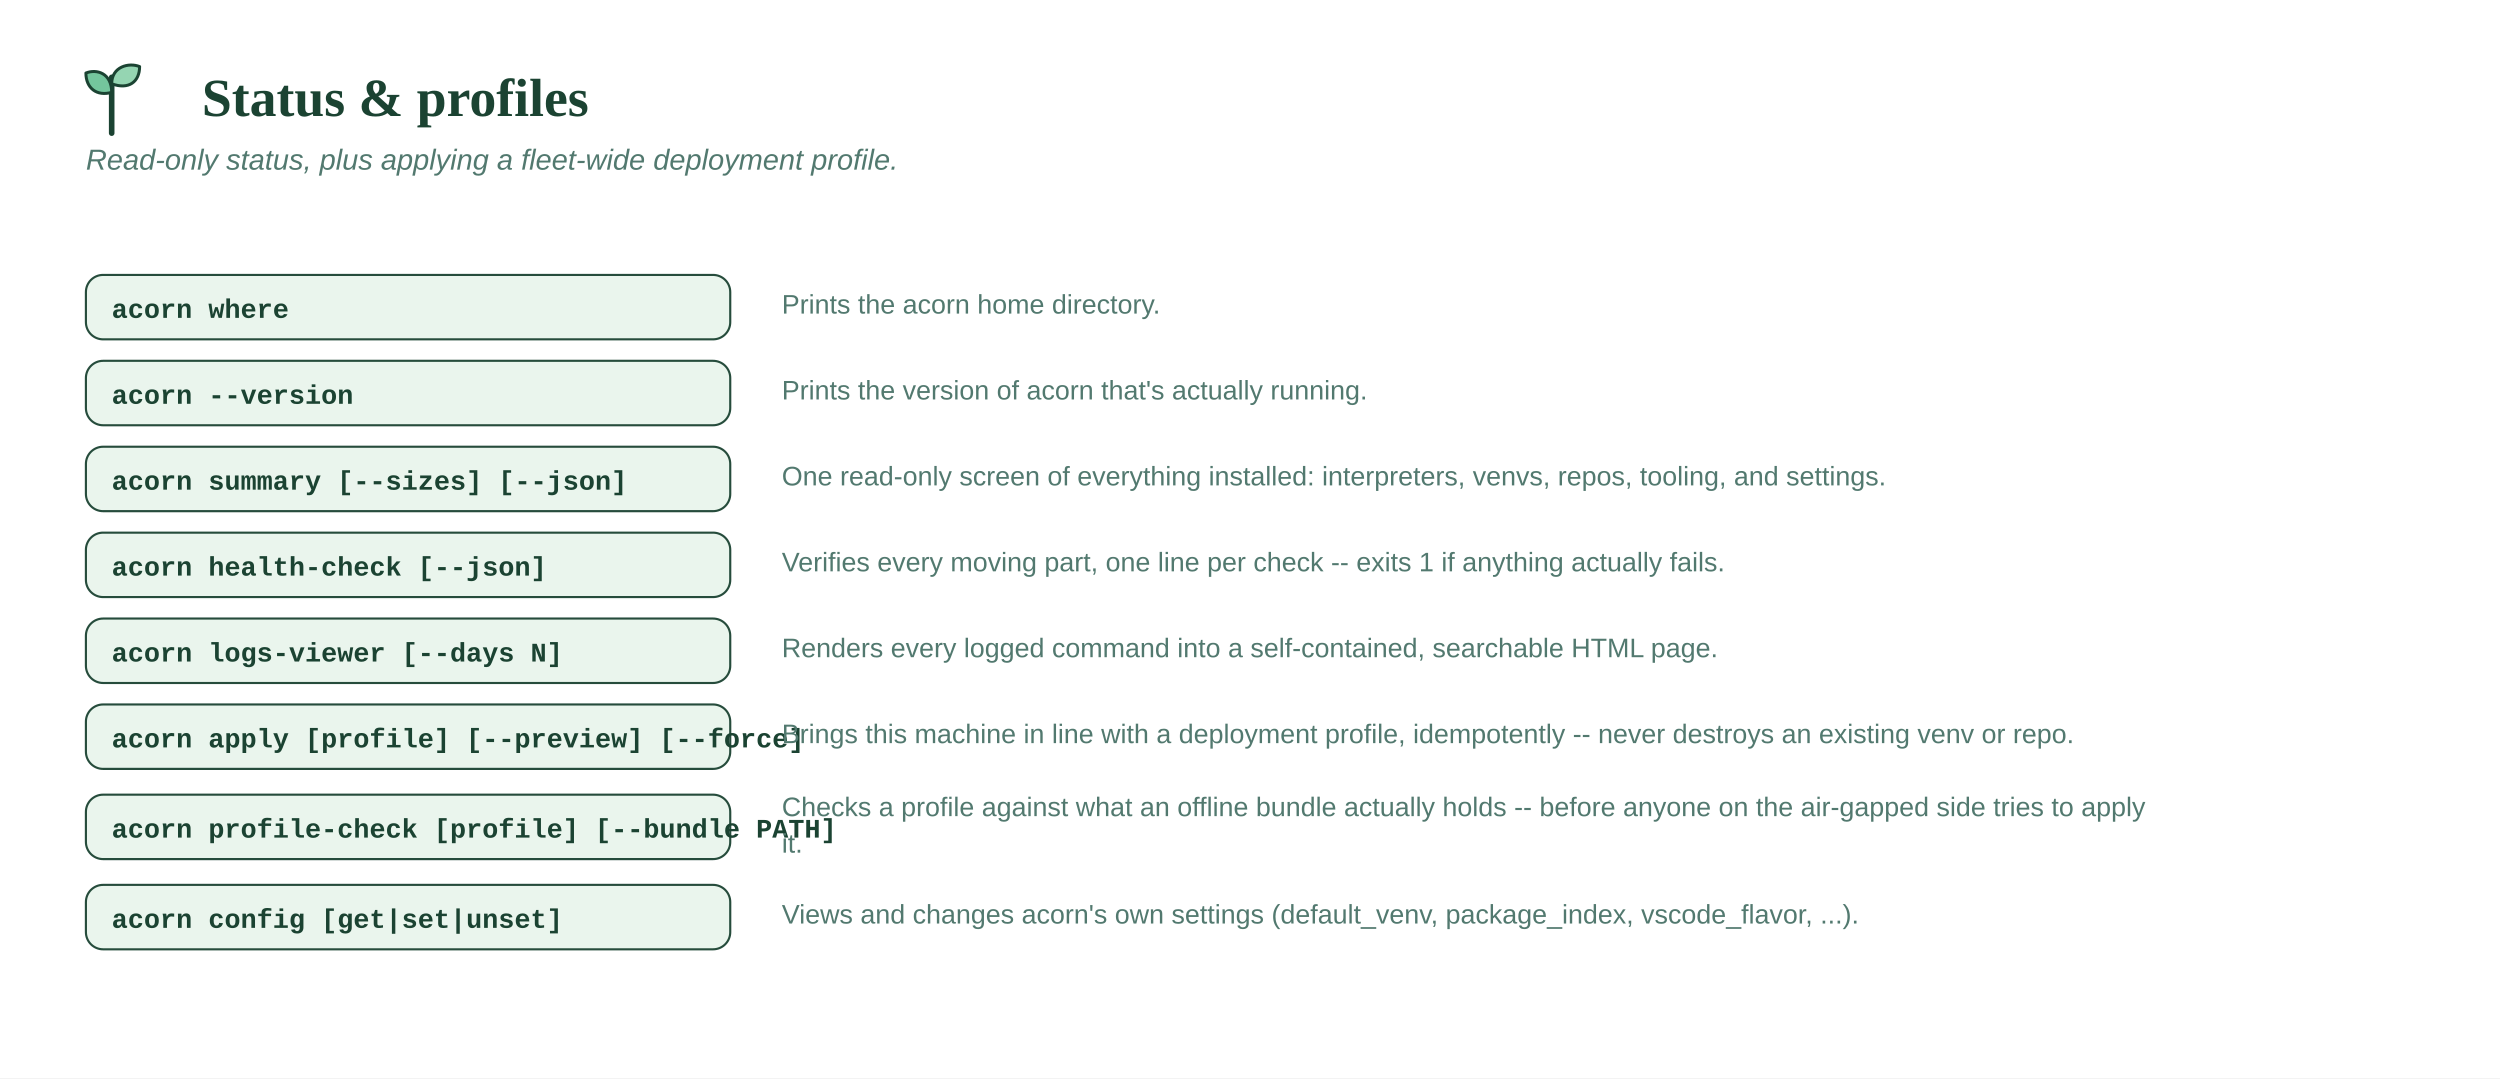
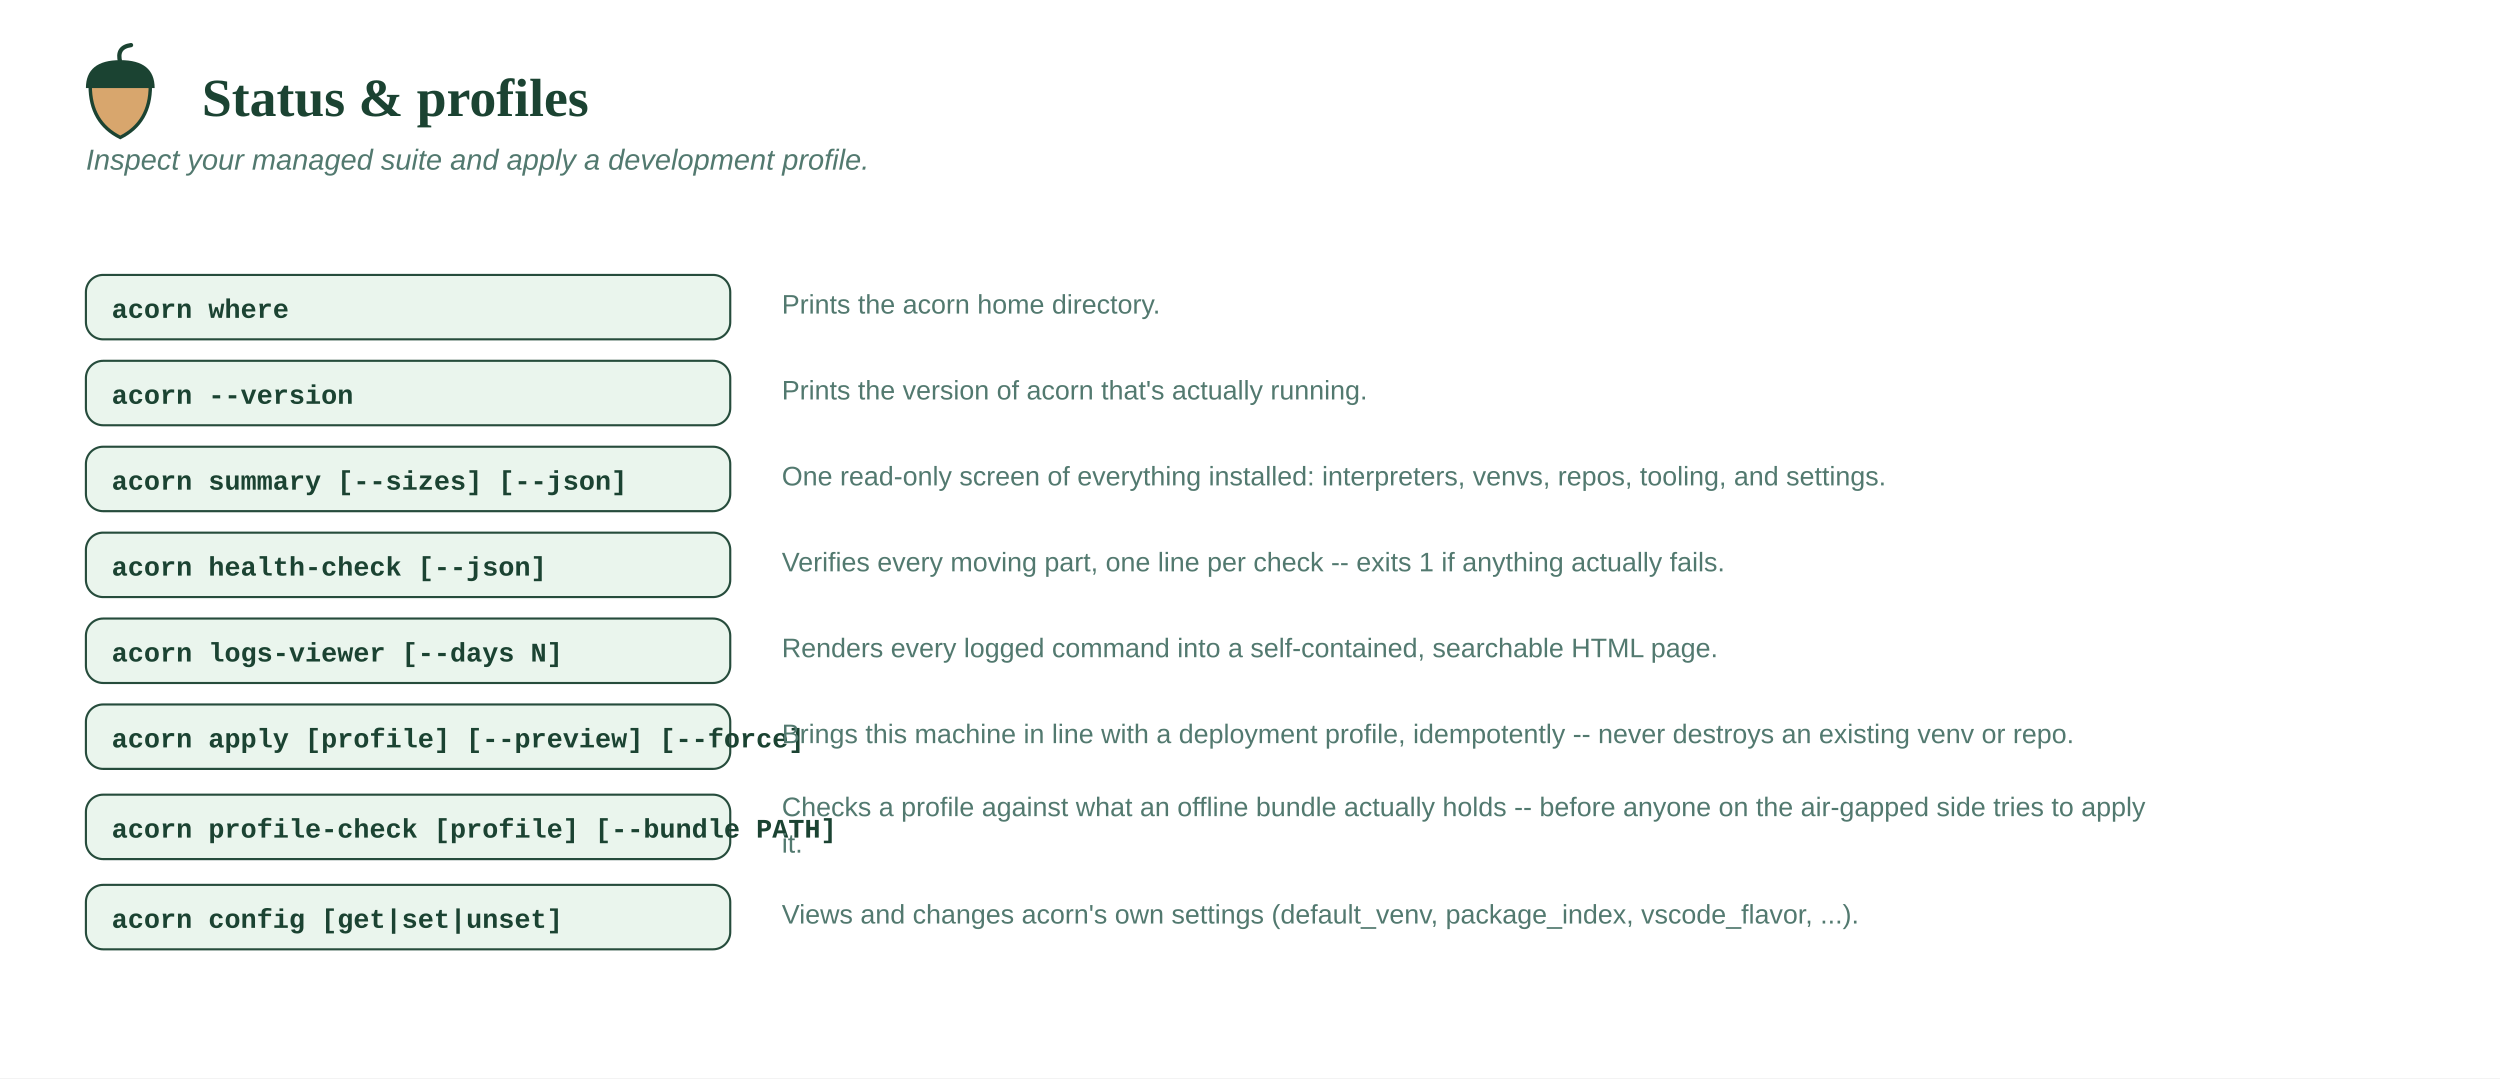
<svg xmlns="http://www.w3.org/2000/svg" viewBox="0 0 1164 502" font-family="Arial, Helvetica, sans-serif">
  <defs>
    <defs>
      <style>
      .head  { font-family: Georgia, 'Times New Roman', serif; }
      .body  { font-family: Arial, Helvetica, sans-serif; }
      .fg    { fill: #1B4332; }
      .fw    { fill: #FFFFFF; }
      .fmute { fill: #52796F; }
    </style>
      <marker id="arrow" markerWidth="7" markerHeight="7" refX="5.5" refY="3.5" orient="auto">
        <path d="M0,0 L7,3.5 L0,7 Z" fill="#1B4332" />
      </marker>
      <symbol id="ic-cloud" viewBox="0 0 24 24">
        <path d="M6.5 18 C3.5 18 2 15.8 2 13.8 C2 11.6 3.8 10 5.8 10.1 C6.4 7.6 8.7 6 11.2 6.3 C13.6 6.6 15.4 8.6 15.5 11 C17.9 11.1 20 13 20 15.3 C20 17.4 18.2 18 17 18 Z" fill="none" stroke="currentColor" stroke-width="1.6" stroke-linejoin="round" />
      </symbol>
      <symbol id="ic-box" viewBox="0 0 24 24">
        <path d="M3 8 L12 4 L21 8 L12 12 Z" fill="none" stroke="currentColor" stroke-width="1.6" stroke-linejoin="round" />
        <path d="M3 8 V17 L12 21 V12" fill="none" stroke="currentColor" stroke-width="1.6" stroke-linejoin="round" />
        <path d="M21 8 V17 L12 21" fill="none" stroke="currentColor" stroke-width="1.6" stroke-linejoin="round" />
      </symbol>
      <symbol id="ic-server" viewBox="0 0 24 24">
        <rect x="3" y="4" width="18" height="6" rx="1.3" fill="none" stroke="currentColor" stroke-width="1.6" />
        <rect x="3" y="14" width="18" height="6" rx="1.3" fill="none" stroke="currentColor" stroke-width="1.6" />
        <circle cx="7" cy="7" r="1" fill="currentColor" />
        <circle cx="7" cy="17" r="1" fill="currentColor" />
      </symbol>
      <symbol id="ic-monitor" viewBox="0 0 24 24">
        <rect x="2.5" y="4" width="19" height="13" rx="1.4" fill="none" stroke="currentColor" stroke-width="1.6" />
        <line x1="8" y1="21" x2="16" y2="21" stroke="currentColor" stroke-width="1.6" stroke-linecap="round" />
        <line x1="12" y1="17" x2="12" y2="21" stroke="currentColor" stroke-width="1.6" stroke-linecap="round" />
      </symbol>
      <symbol id="ic-folder" viewBox="0 0 24 24">
        <path d="M3 6.5 C3 5.7 3.7 5 4.5 5 H9.5 L11.5 7.5 H19.5 C20.3 7.5 21 8.2 21 9 V17.5 C21 18.3 20.3 19 19.5 19 H4.5 C3.7 19 3 18.3 3 17.5 Z" fill="none" stroke="currentColor" stroke-width="1.6" stroke-linejoin="round" />
      </symbol>
      <symbol id="ic-doc" viewBox="0 0 24 24">
        <path d="M6 3 H14 L19 8 V20 C19 20.6 18.6 21 18 21 H6 C5.4 21 5 20.6 5 20 V4 C5 3.4 5.4 3 6 3 Z" fill="none" stroke="currentColor" stroke-width="1.6" stroke-linejoin="round" />
        <path d="M14 3 V8 H19" fill="none" stroke="currentColor" stroke-width="1.6" stroke-linejoin="round" />
        <line x1="8" y1="12" x2="16" y2="12" stroke="currentColor" stroke-width="1.4" stroke-linecap="round" />
        <line x1="8" y1="15.5" x2="16" y2="15.5" stroke="currentColor" stroke-width="1.4" stroke-linecap="round" />
        <line x1="8" y1="19" x2="12.5" y2="19" stroke="currentColor" stroke-width="1.4" stroke-linecap="round" />
      </symbol>
      <symbol id="ic-terminal" viewBox="0 0 24 24">
        <rect x="2.5" y="4" width="19" height="16" rx="1.6" fill="none" stroke="currentColor" stroke-width="1.6" />
        <path d="M6.5 9 L10.5 12 L6.5 15" fill="none" stroke="currentColor" stroke-width="1.6" stroke-linecap="round" stroke-linejoin="round" />
        <line x1="12" y1="15" x2="17" y2="15" stroke="currentColor" stroke-width="1.6" stroke-linecap="round" />
      </symbol>
    </defs>
  </defs>
  <rect x="0" y="0" width="1164" height="502" fill="#FFFFFF" />
  <g transform="translate(40,20)">
-     <path d="M12 42 V16" stroke="#1B4332" stroke-width="2.6" stroke-linecap="round" fill="none" />
-     <path d="M12 23 C12 14 5 12 0 14 C0 21 5 25 12 23 Z" fill="#74C69D" stroke="#1B4332" stroke-width="1.4" stroke-linejoin="round" />
-     <path d="M12 19 C12 11 20 9 25 11 C25 18 20 22 12 19 Z" fill="#95D5B2" stroke="#1B4332" stroke-width="1.4" stroke-linejoin="round" />
+     <path d="M2 20 Q2 37 16 44 Q30 37 30 20 Z" fill="#D8A66D" stroke="#1B4332" stroke-width="1.6" />
+     <path d="M0 21 Q0 8 16 8 Q32 8 32 21 Z" fill="#1B4332" />
+     <path d="M16 9 Q14 2 21 1" stroke="#1B4332" stroke-width="2" stroke-linecap="round" fill="none" />
  </g>
  <text x="94" y="54" class="head fg" font-size="25" font-weight="700">Status &amp; profiles</text>
-   <text x="40" y="79" class="body fmute" font-size="13.5" font-style="italic">Read-only status, plus applying a fleet-wide deployment profile.</text>
+   <text x="40" y="79" class="body fmute" font-size="13.5" font-style="italic">Inspect your managed suite and apply a development profile.</text>
  <rect x="40" y="128" width="300" height="30" rx="8" fill="#E9F5EC" stroke="#1B4332" stroke-width="1" opacity="0.95" />
  <text x="52" y="148" font-family="Consolas, 'SF Mono', Monaco, 'Courier New', monospace" font-size="12.5" font-weight="700" fill="#1B4332">acorn where</text>
  <text x="364" y="146" class="body" font-size="12.5" fill="#52796F">Prints the acorn home directory.</text>
  <rect x="40" y="168" width="300" height="30" rx="8" fill="#E9F5EC" stroke="#1B4332" stroke-width="1" opacity="0.95" />
  <text x="52" y="188" font-family="Consolas, 'SF Mono', Monaco, 'Courier New', monospace" font-size="12.5" font-weight="700" fill="#1B4332">acorn --version</text>
  <text x="364" y="186" class="body" font-size="12.5" fill="#52796F">Prints the version of acorn that's actually running.</text>
  <rect x="40" y="208" width="300" height="30" rx="8" fill="#E9F5EC" stroke="#1B4332" stroke-width="1" opacity="0.95" />
  <text x="52" y="228" font-family="Consolas, 'SF Mono', Monaco, 'Courier New', monospace" font-size="12.5" font-weight="700" fill="#1B4332">acorn summary [--sizes] [--json]</text>
  <text x="364" y="226" class="body" font-size="12.5" fill="#52796F">One read-only screen of everything installed: interpreters, venvs, repos, tooling, and settings.</text>
  <rect x="40" y="248" width="300" height="30" rx="8" fill="#E9F5EC" stroke="#1B4332" stroke-width="1" opacity="0.95" />
  <text x="52" y="268" font-family="Consolas, 'SF Mono', Monaco, 'Courier New', monospace" font-size="12.5" font-weight="700" fill="#1B4332">acorn health-check [--json]</text>
  <text x="364" y="266" class="body" font-size="12.5" fill="#52796F">Verifies every moving part, one line per check -- exits 1 if anything actually fails.</text>
  <rect x="40" y="288" width="300" height="30" rx="8" fill="#E9F5EC" stroke="#1B4332" stroke-width="1" opacity="0.95" />
  <text x="52" y="308" font-family="Consolas, 'SF Mono', Monaco, 'Courier New', monospace" font-size="12.5" font-weight="700" fill="#1B4332">acorn logs-viewer [--days N]</text>
  <text x="364" y="306" class="body" font-size="12.5" fill="#52796F">Renders every logged command into a self-contained, searchable HTML page.</text>
  <rect x="40" y="328" width="300" height="30" rx="8" fill="#E9F5EC" stroke="#1B4332" stroke-width="1" opacity="0.95" />
  <text x="52" y="348" font-family="Consolas, 'SF Mono', Monaco, 'Courier New', monospace" font-size="12.5" font-weight="700" fill="#1B4332">acorn apply [profile] [--preview] [--force]</text>
  <text x="364" y="346" class="body" font-size="12.5" fill="#52796F">Brings this machine in line with a deployment profile, idempotently -- never destroys an existing venv or repo.</text>
  <rect x="40" y="370" width="300" height="30" rx="8" fill="#E9F5EC" stroke="#1B4332" stroke-width="1" opacity="0.95" />
  <text x="52" y="390" font-family="Consolas, 'SF Mono', Monaco, 'Courier New', monospace" font-size="12.5" font-weight="700" fill="#1B4332">acorn profile-check [profile] [--bundle PATH]</text>
  <text x="364" y="380" class="body" font-size="12.5" fill="#52796F">Checks a profile against what an offline bundle actually holds -- before anyone on the air-gapped side tries to apply</text>
  <text x="364" y="397" class="body" font-size="12.5" fill="#52796F">it.</text>
  <rect x="40" y="412" width="300" height="30" rx="8" fill="#E9F5EC" stroke="#1B4332" stroke-width="1" opacity="0.95" />
  <text x="52" y="432" font-family="Consolas, 'SF Mono', Monaco, 'Courier New', monospace" font-size="12.5" font-weight="700" fill="#1B4332">acorn config [get|set|unset]</text>
  <text x="364" y="430" class="body" font-size="12.5" fill="#52796F">Views and changes acorn's own settings (default_venv, package_index, vscode_flavor, ...).</text>
</svg>
